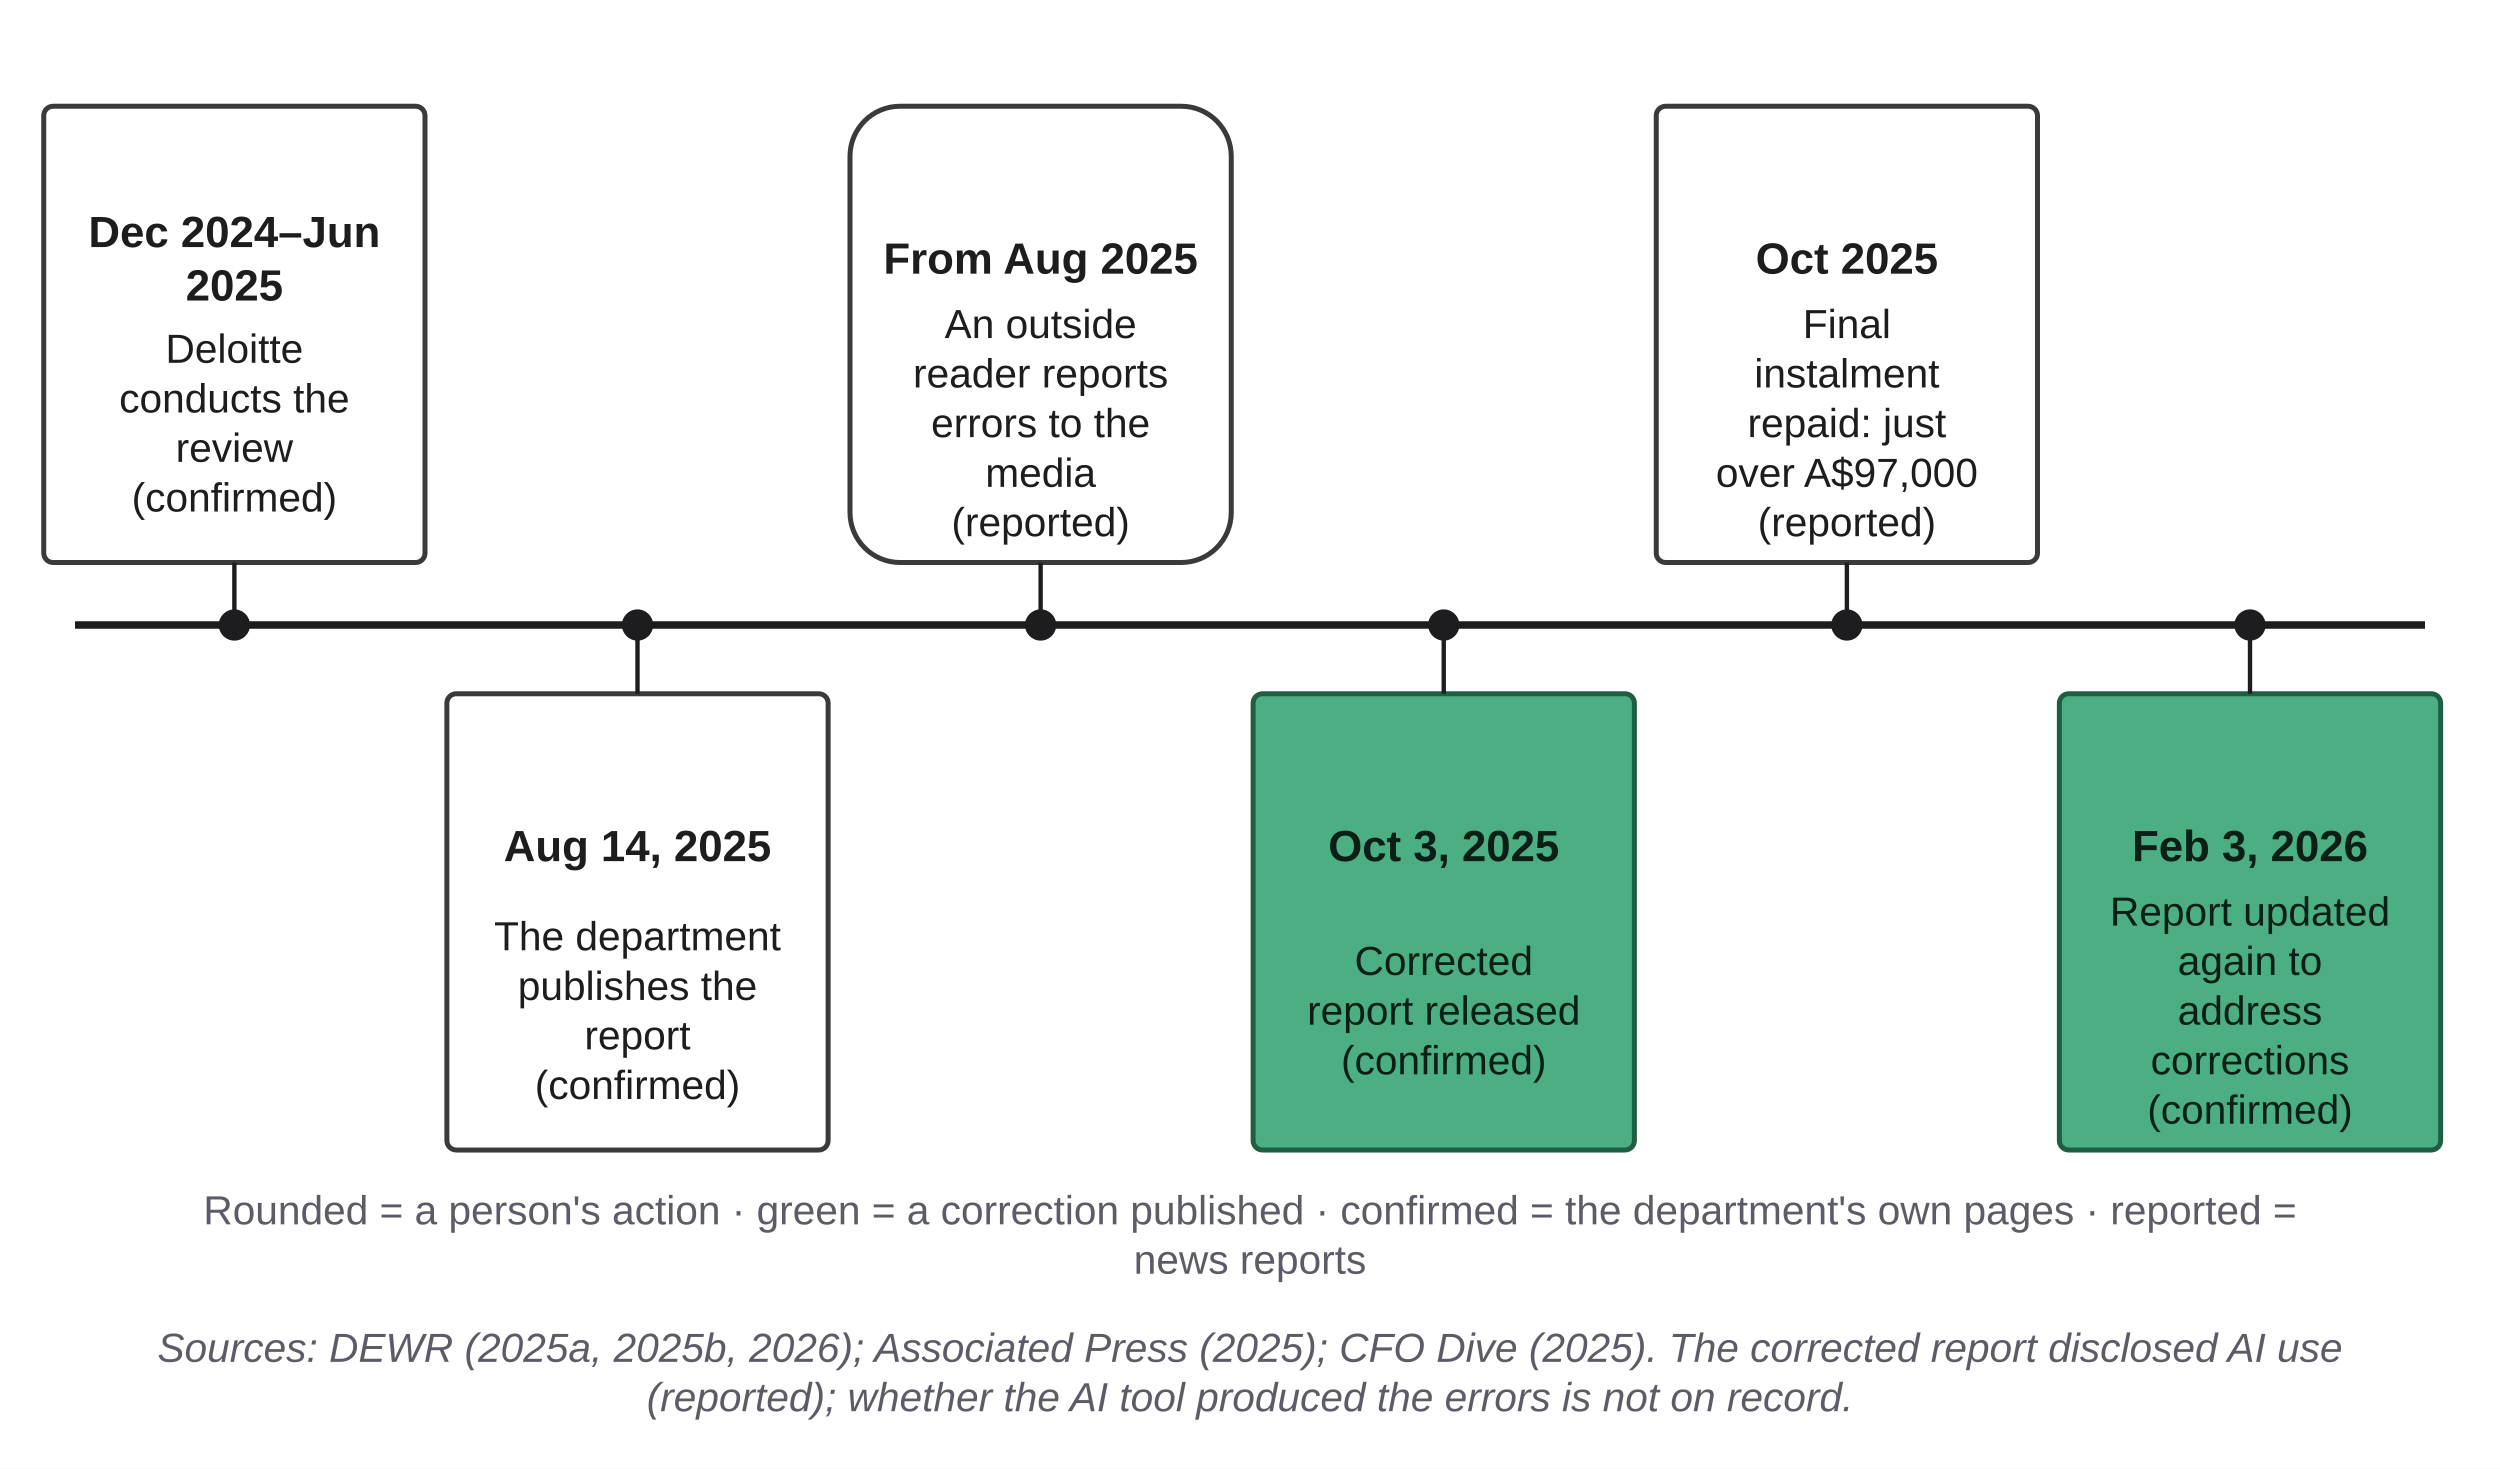
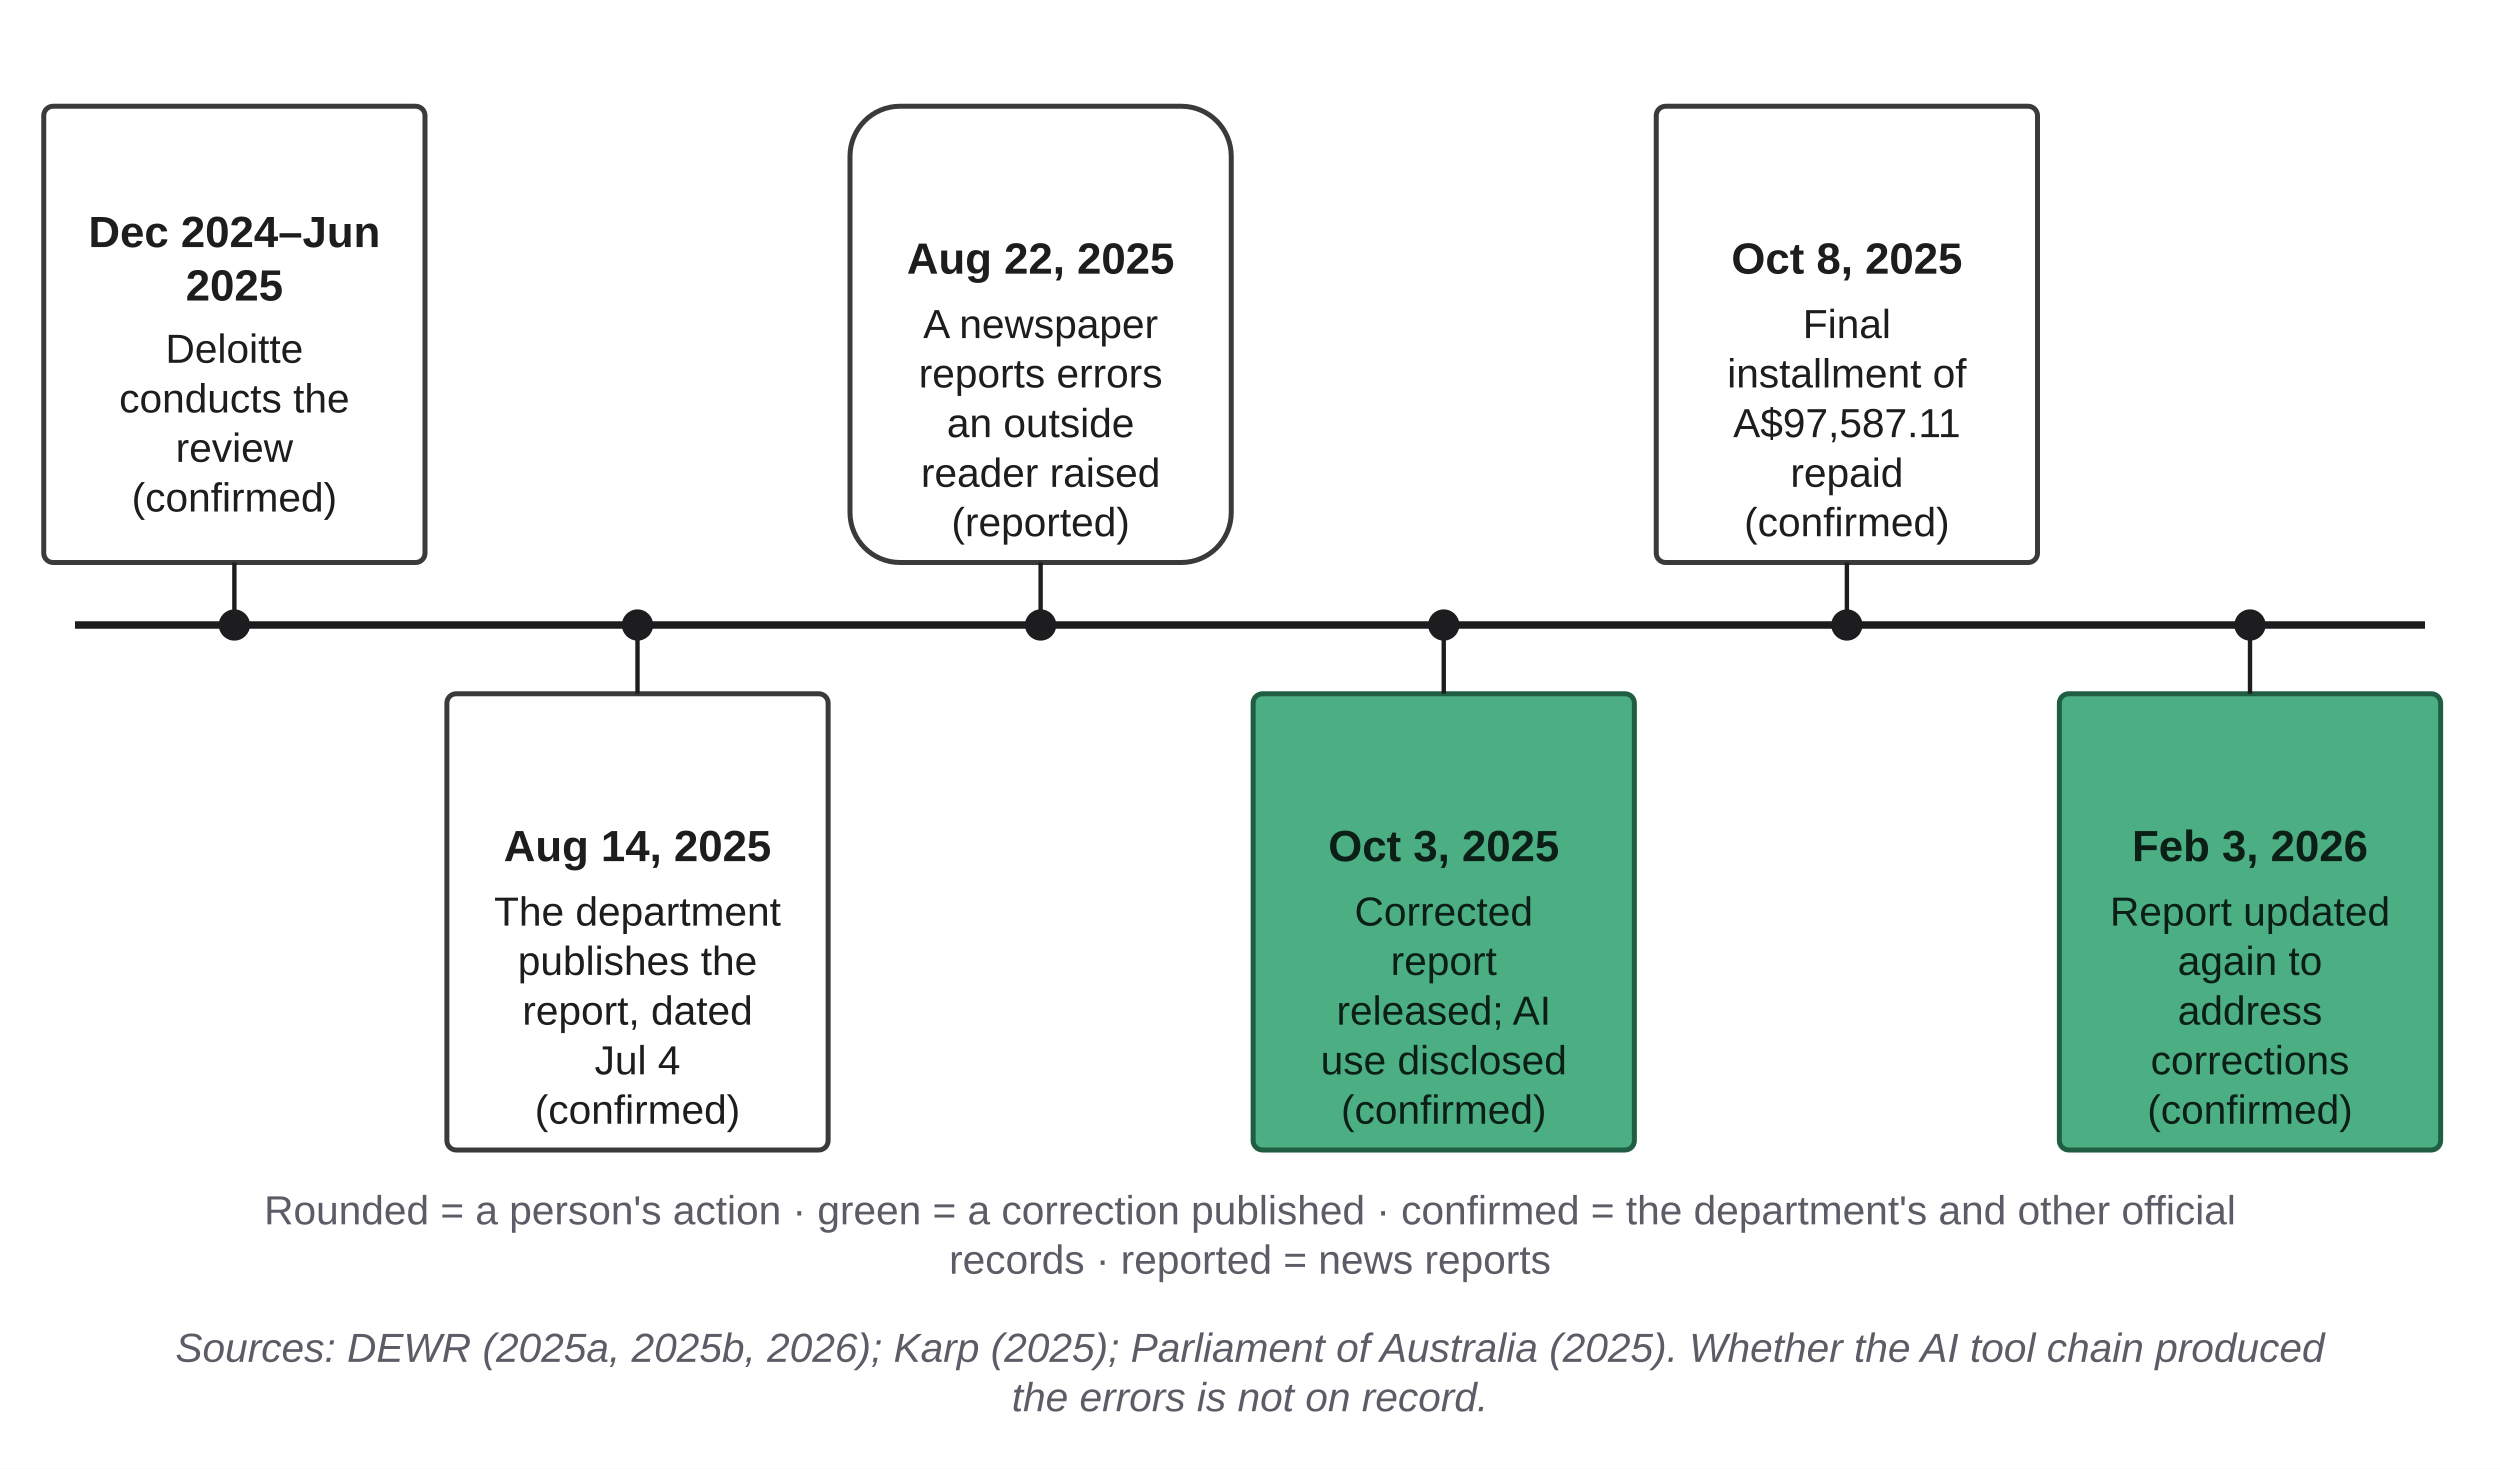
<svg xmlns="http://www.w3.org/2000/svg" viewBox="0 0 800 470" width="800" height="470" role="img" font-family="'Source Sans 3', 'Source Sans Pro', 'Helvetica Neue', Arial, sans-serif">
  <defs>
    <marker id="arrow-color" viewBox="0 0 10 10" refX="9" refY="5" markerWidth="7" markerHeight="7" orient="auto-start-reverse">
      <path d="M0,0 L10,5 L0,10 z" fill="#1D1D1F" />
    </marker>
    <pattern id="hatch" patternUnits="userSpaceOnUse" width="8" height="8" patternTransform="rotate(45)">
      <rect width="8" height="8" fill="#FFFFFF" />
      <line x1="0" y1="0" x2="0" y2="8" stroke="#9A9A9A" stroke-width="1.3" />
    </pattern>
    <pattern id="dots" patternUnits="userSpaceOnUse" width="7" height="7">
      <rect width="7" height="7" fill="#FFFFFF" />
      <circle cx="3.5" cy="3.5" r="1.2" fill="#000" />
    </pattern>
  </defs>
  <rect width="800" height="470" fill="#FFFFFF" />
  <line x1="24" y1="200" x2="776" y2="200" stroke="#1D1D1F" stroke-width="2.4" />
  <rect x="14" y="34" width="122" height="146" rx="3" fill="#FFFFFF" stroke="#3A3A3A" stroke-width="1.6" />
  <text x="75.0" y="75.1" font-size="14" font-weight="600" text-anchor="middle" dominant-baseline="middle" fill="#1D1D1F" style="">Dec 2024–Jun</text>
  <text x="75.0" y="92.2" font-size="14" font-weight="600" text-anchor="middle" dominant-baseline="middle" fill="#1D1D1F" style="">2025</text>
  <text x="75.0" y="112.4" font-size="13" font-weight="normal" text-anchor="middle" dominant-baseline="middle" fill="#1D1D1F" style="">Deloitte</text>
  <text x="75.0" y="128.3" font-size="13" font-weight="normal" text-anchor="middle" dominant-baseline="middle" fill="#1D1D1F" style="">conducts the</text>
  <text x="75.0" y="144.1" font-size="13" font-weight="normal" text-anchor="middle" dominant-baseline="middle" fill="#1D1D1F" style="">review</text>
  <text x="75.0" y="160.0" font-size="13" font-weight="normal" text-anchor="middle" dominant-baseline="middle" fill="#1D1D1F" style="">(confirmed)</text>
  <line x1="75" y1="180" x2="75" y2="200" stroke="#1D1D1F" stroke-width="1.4" />
  <circle cx="75" cy="200" r="5" fill="#1D1D1F" />
  <rect x="143" y="222" width="122" height="146" rx="3" fill="#FFFFFF" stroke="#3A3A3A" stroke-width="1.6" />
  <text x="204.0" y="271.6" font-size="14" font-weight="600" text-anchor="middle" dominant-baseline="middle" fill="#1D1D1F" style="">Aug 14, 2025</text>
-   <text x="204.0" y="300.4" font-size="13" font-weight="normal" text-anchor="middle" dominant-baseline="middle" fill="#1D1D1F" style="">The department</text>
-   <text x="204.0" y="316.3" font-size="13" font-weight="normal" text-anchor="middle" dominant-baseline="middle" fill="#1D1D1F" style="">publishes the</text>
-   <text x="204.0" y="332.1" font-size="13" font-weight="normal" text-anchor="middle" dominant-baseline="middle" fill="#1D1D1F" style="">report</text>
-   <text x="204.0" y="348.0" font-size="13" font-weight="normal" text-anchor="middle" dominant-baseline="middle" fill="#1D1D1F" style="">(confirmed)</text>
+   <text x="204.0" y="292.5" font-size="13" font-weight="normal" text-anchor="middle" dominant-baseline="middle" fill="#1D1D1F" style="">The department</text>
+   <text x="204.0" y="308.3" font-size="13" font-weight="normal" text-anchor="middle" dominant-baseline="middle" fill="#1D1D1F" style="">publishes the</text>
+   <text x="204.0" y="324.2" font-size="13" font-weight="normal" text-anchor="middle" dominant-baseline="middle" fill="#1D1D1F" style="">report, dated</text>
+   <text x="204.0" y="340.1" font-size="13" font-weight="normal" text-anchor="middle" dominant-baseline="middle" fill="#1D1D1F" style="">Jul 4</text>
+   <text x="204.0" y="355.9" font-size="13" font-weight="normal" text-anchor="middle" dominant-baseline="middle" fill="#1D1D1F" style="">(confirmed)</text>
  <line x1="204" y1="222" x2="204" y2="200" stroke="#1D1D1F" stroke-width="1.4" />
  <circle cx="204" cy="200" r="5" fill="#1D1D1F" />
  <rect x="272" y="34" width="122" height="146" rx="16" fill="#FFFFFF" stroke="#3A3A3A" stroke-width="1.6" />
-   <text x="333.0" y="83.6" font-size="14" font-weight="600" text-anchor="middle" dominant-baseline="middle" fill="#1D1D1F" style="">From Aug 2025</text>
-   <text x="333.0" y="104.5" font-size="13" font-weight="normal" text-anchor="middle" dominant-baseline="middle" fill="#1D1D1F" style="">An outside</text>
-   <text x="333.0" y="120.3" font-size="13" font-weight="normal" text-anchor="middle" dominant-baseline="middle" fill="#1D1D1F" style="">reader reports</text>
-   <text x="333.0" y="136.2" font-size="13" font-weight="normal" text-anchor="middle" dominant-baseline="middle" fill="#1D1D1F" style="">errors to the</text>
-   <text x="333.0" y="152.1" font-size="13" font-weight="normal" text-anchor="middle" dominant-baseline="middle" fill="#1D1D1F" style="">media</text>
+   <text x="333.0" y="83.6" font-size="14" font-weight="600" text-anchor="middle" dominant-baseline="middle" fill="#1D1D1F" style="">Aug 22, 2025</text>
+   <text x="333.0" y="104.5" font-size="13" font-weight="normal" text-anchor="middle" dominant-baseline="middle" fill="#1D1D1F" style="">A newspaper</text>
+   <text x="333.0" y="120.3" font-size="13" font-weight="normal" text-anchor="middle" dominant-baseline="middle" fill="#1D1D1F" style="">reports errors</text>
+   <text x="333.0" y="136.2" font-size="13" font-weight="normal" text-anchor="middle" dominant-baseline="middle" fill="#1D1D1F" style="">an outside</text>
+   <text x="333.0" y="152.1" font-size="13" font-weight="normal" text-anchor="middle" dominant-baseline="middle" fill="#1D1D1F" style="">reader raised</text>
  <text x="333.0" y="167.9" font-size="13" font-weight="normal" text-anchor="middle" dominant-baseline="middle" fill="#1D1D1F" style="">(reported)</text>
  <line x1="333" y1="180" x2="333" y2="200" stroke="#1D1D1F" stroke-width="1.4" />
  <circle cx="333" cy="200" r="5" fill="#1D1D1F" />
  <rect x="401" y="222" width="122" height="146" rx="3" fill="#4CAF84" stroke="#1F5E43" stroke-width="1.6" />
  <text x="462.0" y="271.6" font-size="14" font-weight="600" text-anchor="middle" dominant-baseline="middle" fill="#0B1F16" style="">Oct 3, 2025</text>
-   <text x="462.0" y="308.3" font-size="13" font-weight="normal" text-anchor="middle" dominant-baseline="middle" fill="#0B1F16" style="">Corrected</text>
-   <text x="462.0" y="324.2" font-size="13" font-weight="normal" text-anchor="middle" dominant-baseline="middle" fill="#0B1F16" style="">report released</text>
-   <text x="462.0" y="340.1" font-size="13" font-weight="normal" text-anchor="middle" dominant-baseline="middle" fill="#0B1F16" style="">(confirmed)</text>
+   <text x="462.0" y="292.5" font-size="13" font-weight="normal" text-anchor="middle" dominant-baseline="middle" fill="#0B1F16" style="">Corrected</text>
+   <text x="462.0" y="308.3" font-size="13" font-weight="normal" text-anchor="middle" dominant-baseline="middle" fill="#0B1F16" style="">report</text>
+   <text x="462.0" y="324.2" font-size="13" font-weight="normal" text-anchor="middle" dominant-baseline="middle" fill="#0B1F16" style="">released; AI</text>
+   <text x="462.0" y="340.1" font-size="13" font-weight="normal" text-anchor="middle" dominant-baseline="middle" fill="#0B1F16" style="">use disclosed</text>
+   <text x="462.0" y="355.9" font-size="13" font-weight="normal" text-anchor="middle" dominant-baseline="middle" fill="#0B1F16" style="">(confirmed)</text>
  <line x1="462" y1="222" x2="462" y2="200" stroke="#1D1D1F" stroke-width="1.4" />
  <circle cx="462" cy="200" r="5" fill="#1D1D1F" />
  <rect x="530" y="34" width="122" height="146" rx="3" fill="#FFFFFF" stroke="#3A3A3A" stroke-width="1.6" />
-   <text x="591.0" y="83.6" font-size="14" font-weight="600" text-anchor="middle" dominant-baseline="middle" fill="#1D1D1F" style="">Oct 2025</text>
+   <text x="591.0" y="83.6" font-size="14" font-weight="600" text-anchor="middle" dominant-baseline="middle" fill="#1D1D1F" style="">Oct 8, 2025</text>
  <text x="591.0" y="104.5" font-size="13" font-weight="normal" text-anchor="middle" dominant-baseline="middle" fill="#1D1D1F" style="">Final</text>
-   <text x="591.0" y="120.3" font-size="13" font-weight="normal" text-anchor="middle" dominant-baseline="middle" fill="#1D1D1F" style="">instalment</text>
-   <text x="591.0" y="136.2" font-size="13" font-weight="normal" text-anchor="middle" dominant-baseline="middle" fill="#1D1D1F" style="">repaid: just</text>
-   <text x="591.0" y="152.1" font-size="13" font-weight="normal" text-anchor="middle" dominant-baseline="middle" fill="#1D1D1F" style="">over A$97,000</text>
-   <text x="591.0" y="167.9" font-size="13" font-weight="normal" text-anchor="middle" dominant-baseline="middle" fill="#1D1D1F" style="">(reported)</text>
+   <text x="591.0" y="120.3" font-size="13" font-weight="normal" text-anchor="middle" dominant-baseline="middle" fill="#1D1D1F" style="">installment of</text>
+   <text x="591.0" y="136.2" font-size="13" font-weight="normal" text-anchor="middle" dominant-baseline="middle" fill="#1D1D1F" style="">A$97,587.11</text>
+   <text x="591.0" y="152.1" font-size="13" font-weight="normal" text-anchor="middle" dominant-baseline="middle" fill="#1D1D1F" style="">repaid</text>
+   <text x="591.0" y="167.9" font-size="13" font-weight="normal" text-anchor="middle" dominant-baseline="middle" fill="#1D1D1F" style="">(confirmed)</text>
  <line x1="591" y1="180" x2="591" y2="200" stroke="#1D1D1F" stroke-width="1.4" />
  <circle cx="591" cy="200" r="5" fill="#1D1D1F" />
  <rect x="659" y="222" width="122" height="146" rx="3" fill="#4CAF84" stroke="#1F5E43" stroke-width="1.6" />
  <text x="720.0" y="271.6" font-size="14" font-weight="600" text-anchor="middle" dominant-baseline="middle" fill="#0B1F16" style="">Feb 3, 2026</text>
  <text x="720.0" y="292.5" font-size="13" font-weight="normal" text-anchor="middle" dominant-baseline="middle" fill="#0B1F16" style="">Report updated</text>
  <text x="720.0" y="308.3" font-size="13" font-weight="normal" text-anchor="middle" dominant-baseline="middle" fill="#0B1F16" style="">again to</text>
  <text x="720.0" y="324.2" font-size="13" font-weight="normal" text-anchor="middle" dominant-baseline="middle" fill="#0B1F16" style="">address</text>
  <text x="720.0" y="340.1" font-size="13" font-weight="normal" text-anchor="middle" dominant-baseline="middle" fill="#0B1F16" style="">corrections</text>
  <text x="720.0" y="355.9" font-size="13" font-weight="normal" text-anchor="middle" dominant-baseline="middle" fill="#0B1F16" style="">(confirmed)</text>
  <line x1="720" y1="222" x2="720" y2="200" stroke="#1D1D1F" stroke-width="1.4" />
  <circle cx="720" cy="200" r="5" fill="#1D1D1F" />
-   <text x="400.0" y="388.1" font-size="13" font-weight="normal" text-anchor="middle" dominant-baseline="middle" fill="#5C5C66" style="">Rounded = a person's action · green = a correction published · confirmed = the department's own pages · reported =</text>
-   <text x="400.0" y="403.9" font-size="13" font-weight="normal" text-anchor="middle" dominant-baseline="middle" fill="#5C5C66" style="">news reports</text>
-   <text x="400.0" y="432.1" font-size="13" font-weight="normal" text-anchor="middle" dominant-baseline="middle" fill="#5C5C66" style="font-style:italic;">Sources: DEWR (2025a, 2025b, 2026); Associated Press (2025); CFO Dive (2025). The corrected report disclosed AI use</text>
-   <text x="400.0" y="447.9" font-size="13" font-weight="normal" text-anchor="middle" dominant-baseline="middle" fill="#5C5C66" style="font-style:italic;">(reported); whether the AI tool produced the errors is not on record.</text>
+   <text x="400.0" y="388.1" font-size="13" font-weight="normal" text-anchor="middle" dominant-baseline="middle" fill="#5C5C66" style="">Rounded = a person's action · green = a correction published · confirmed = the department's and other official</text>
+   <text x="400.0" y="403.9" font-size="13" font-weight="normal" text-anchor="middle" dominant-baseline="middle" fill="#5C5C66" style="">records · reported = news reports</text>
+   <text x="400.0" y="432.1" font-size="13" font-weight="normal" text-anchor="middle" dominant-baseline="middle" fill="#5C5C66" style="font-style:italic;">Sources: DEWR (2025a, 2025b, 2026); Karp (2025); Parliament of Australia (2025). Whether the AI tool chain produced</text>
+   <text x="400.0" y="447.9" font-size="13" font-weight="normal" text-anchor="middle" dominant-baseline="middle" fill="#5C5C66" style="font-style:italic;">the errors is not on record.</text>
</svg>
